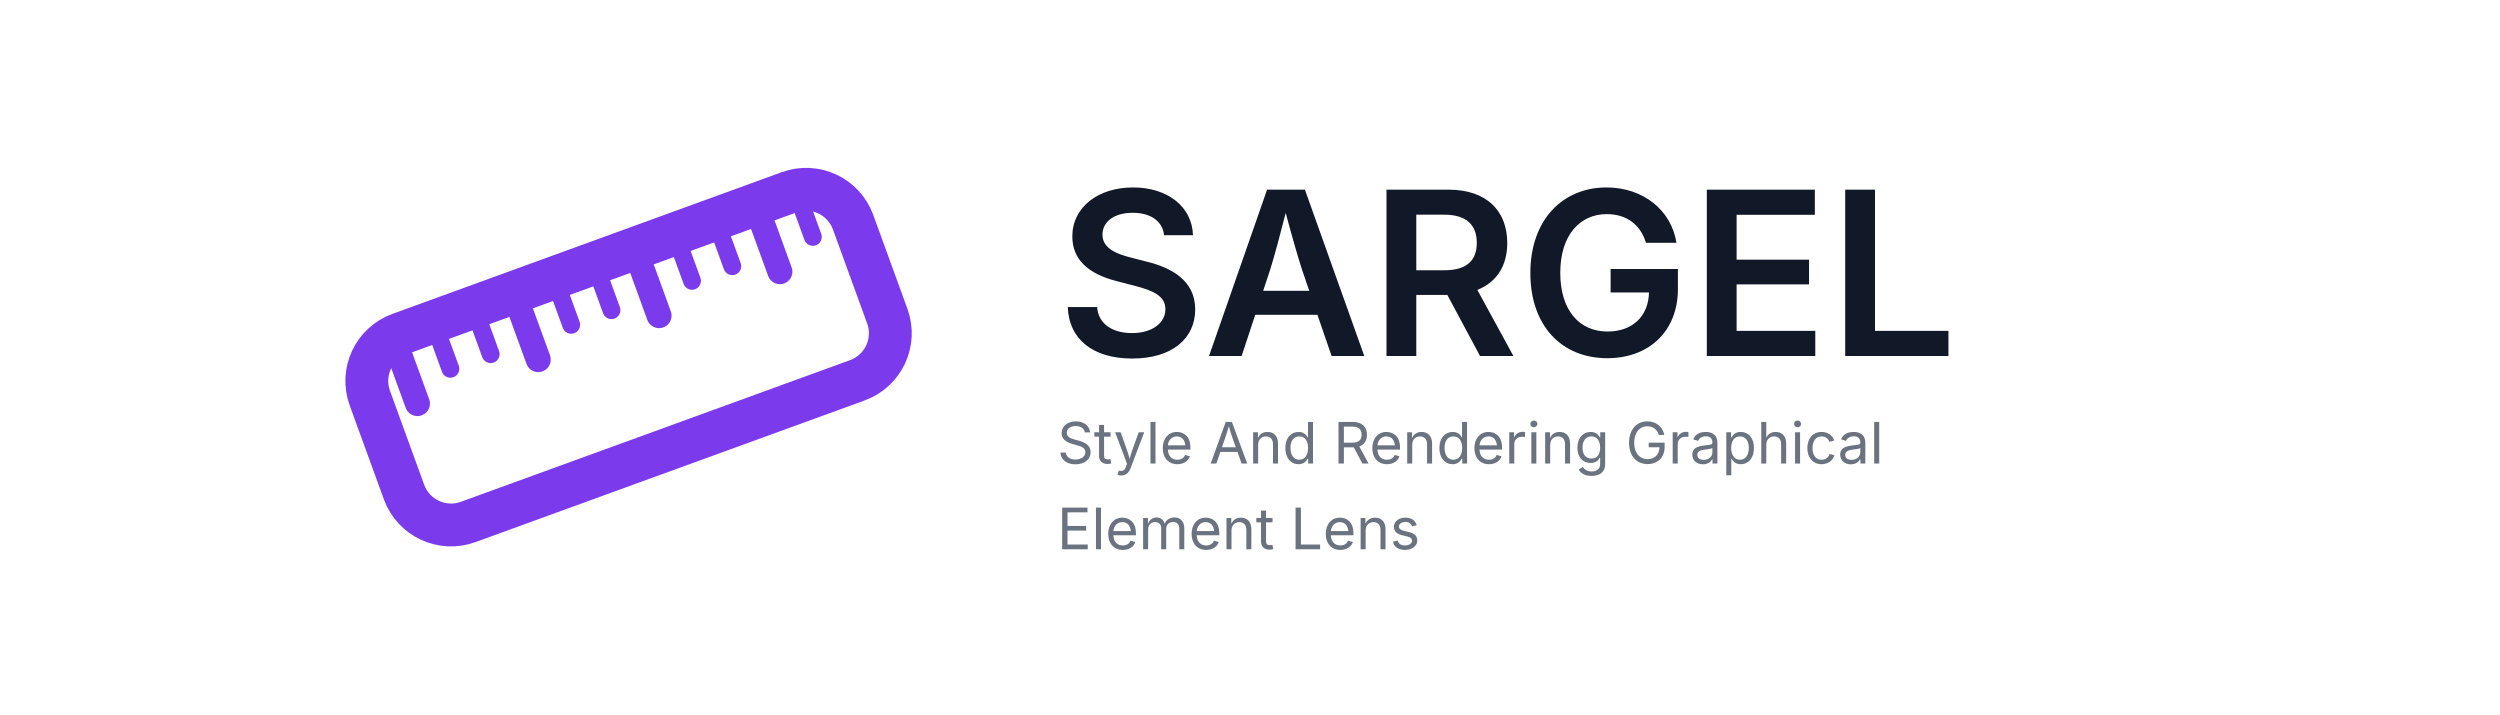
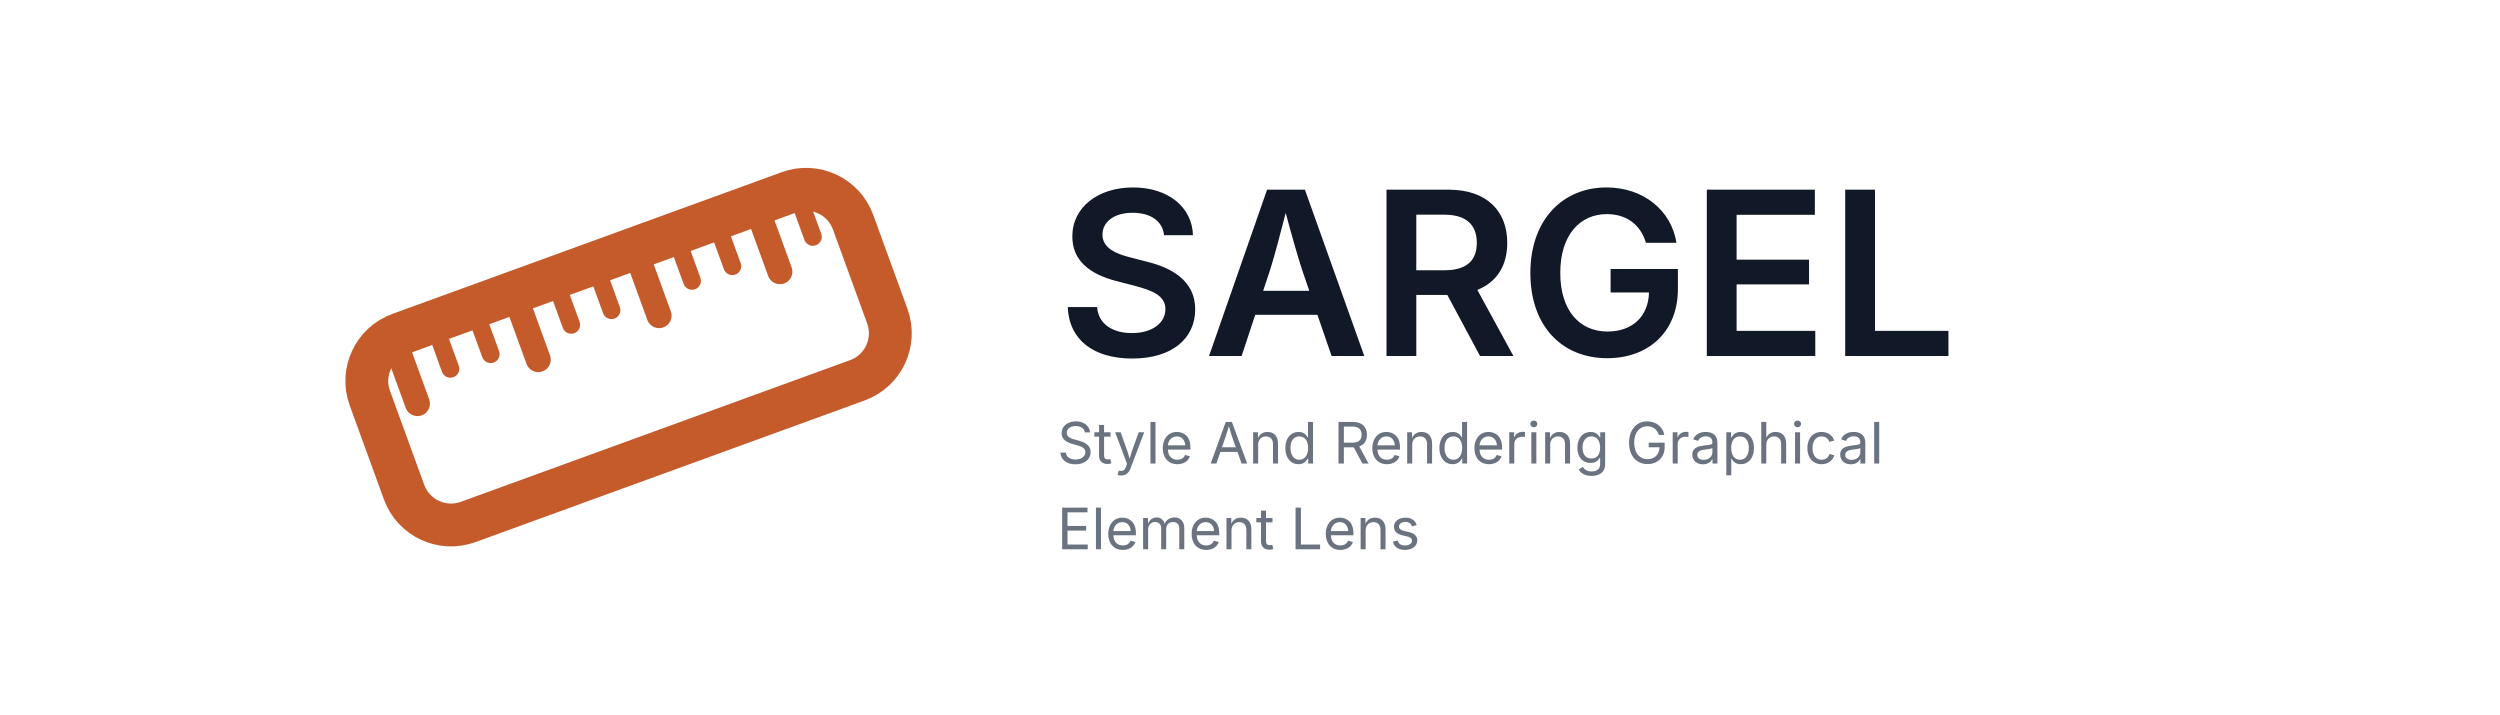
<svg xmlns="http://www.w3.org/2000/svg" viewBox="0 0 350 100">
  <defs>
    <style>
-       .stroke { stroke: #7C3AED; fill: none; stroke-width: 6; stroke-linecap: round; stroke-linejoin: round; }
-       .tick   { stroke: #7C3AED; stroke-linecap: round; }
+       .stroke { stroke: #C55B2B; fill: none; stroke-width: 6; stroke-linecap: round; stroke-linejoin: round; }
+       .tick   { stroke: #C55B2B; stroke-linecap: round; }
      .minor  { stroke-width: 2.5; }
      .major  { stroke-width: 3.5; }
      .title  { fill: #111827; font-family: 'Inter', system-ui, sans-serif; font-size: 32px; font-weight: 600; }
      .tagline{ fill: #6B7280; font-family: 'Inter', system-ui, sans-serif; font-size: 8px; font-weight: 400; }
    </style>
  </defs>
  <g transform="translate(88,50) rotate(-20) translate(-88,-50)">
    <rect x="52" y="36" width="72" height="28" rx="7" class="stroke" />
    <g>
      <line x1="58" y1="39" x2="58" y2="46" class="tick major" />
      <line x1="64" y1="39" x2="64" y2="43" class="tick minor" />
      <line x1="70" y1="39" x2="70" y2="43" class="tick minor" />
      <line x1="76" y1="39" x2="76" y2="46" class="tick major" />
      <line x1="82" y1="39" x2="82" y2="43" class="tick minor" />
      <line x1="88" y1="39" x2="88" y2="43" class="tick minor" />
      <line x1="94" y1="39" x2="94" y2="46" class="tick major" />
      <line x1="100" y1="39" x2="100" y2="43" class="tick minor" />
      <line x1="106" y1="39" x2="106" y2="43" class="tick minor" />
      <line x1="112" y1="39" x2="112" y2="46" class="tick major" />
      <line x1="118" y1="39" x2="118" y2="43" class="tick minor" />
    </g>
  </g>
  <text x="148" y="38" class="title" dominant-baseline="middle">SARGEL</text>
  <text x="148" y="62" class="tagline" dominant-baseline="middle">Style And Rendering Graphical</text>
  <text x="148" y="74" class="tagline" dominant-baseline="middle">Element Lens</text>
</svg>
